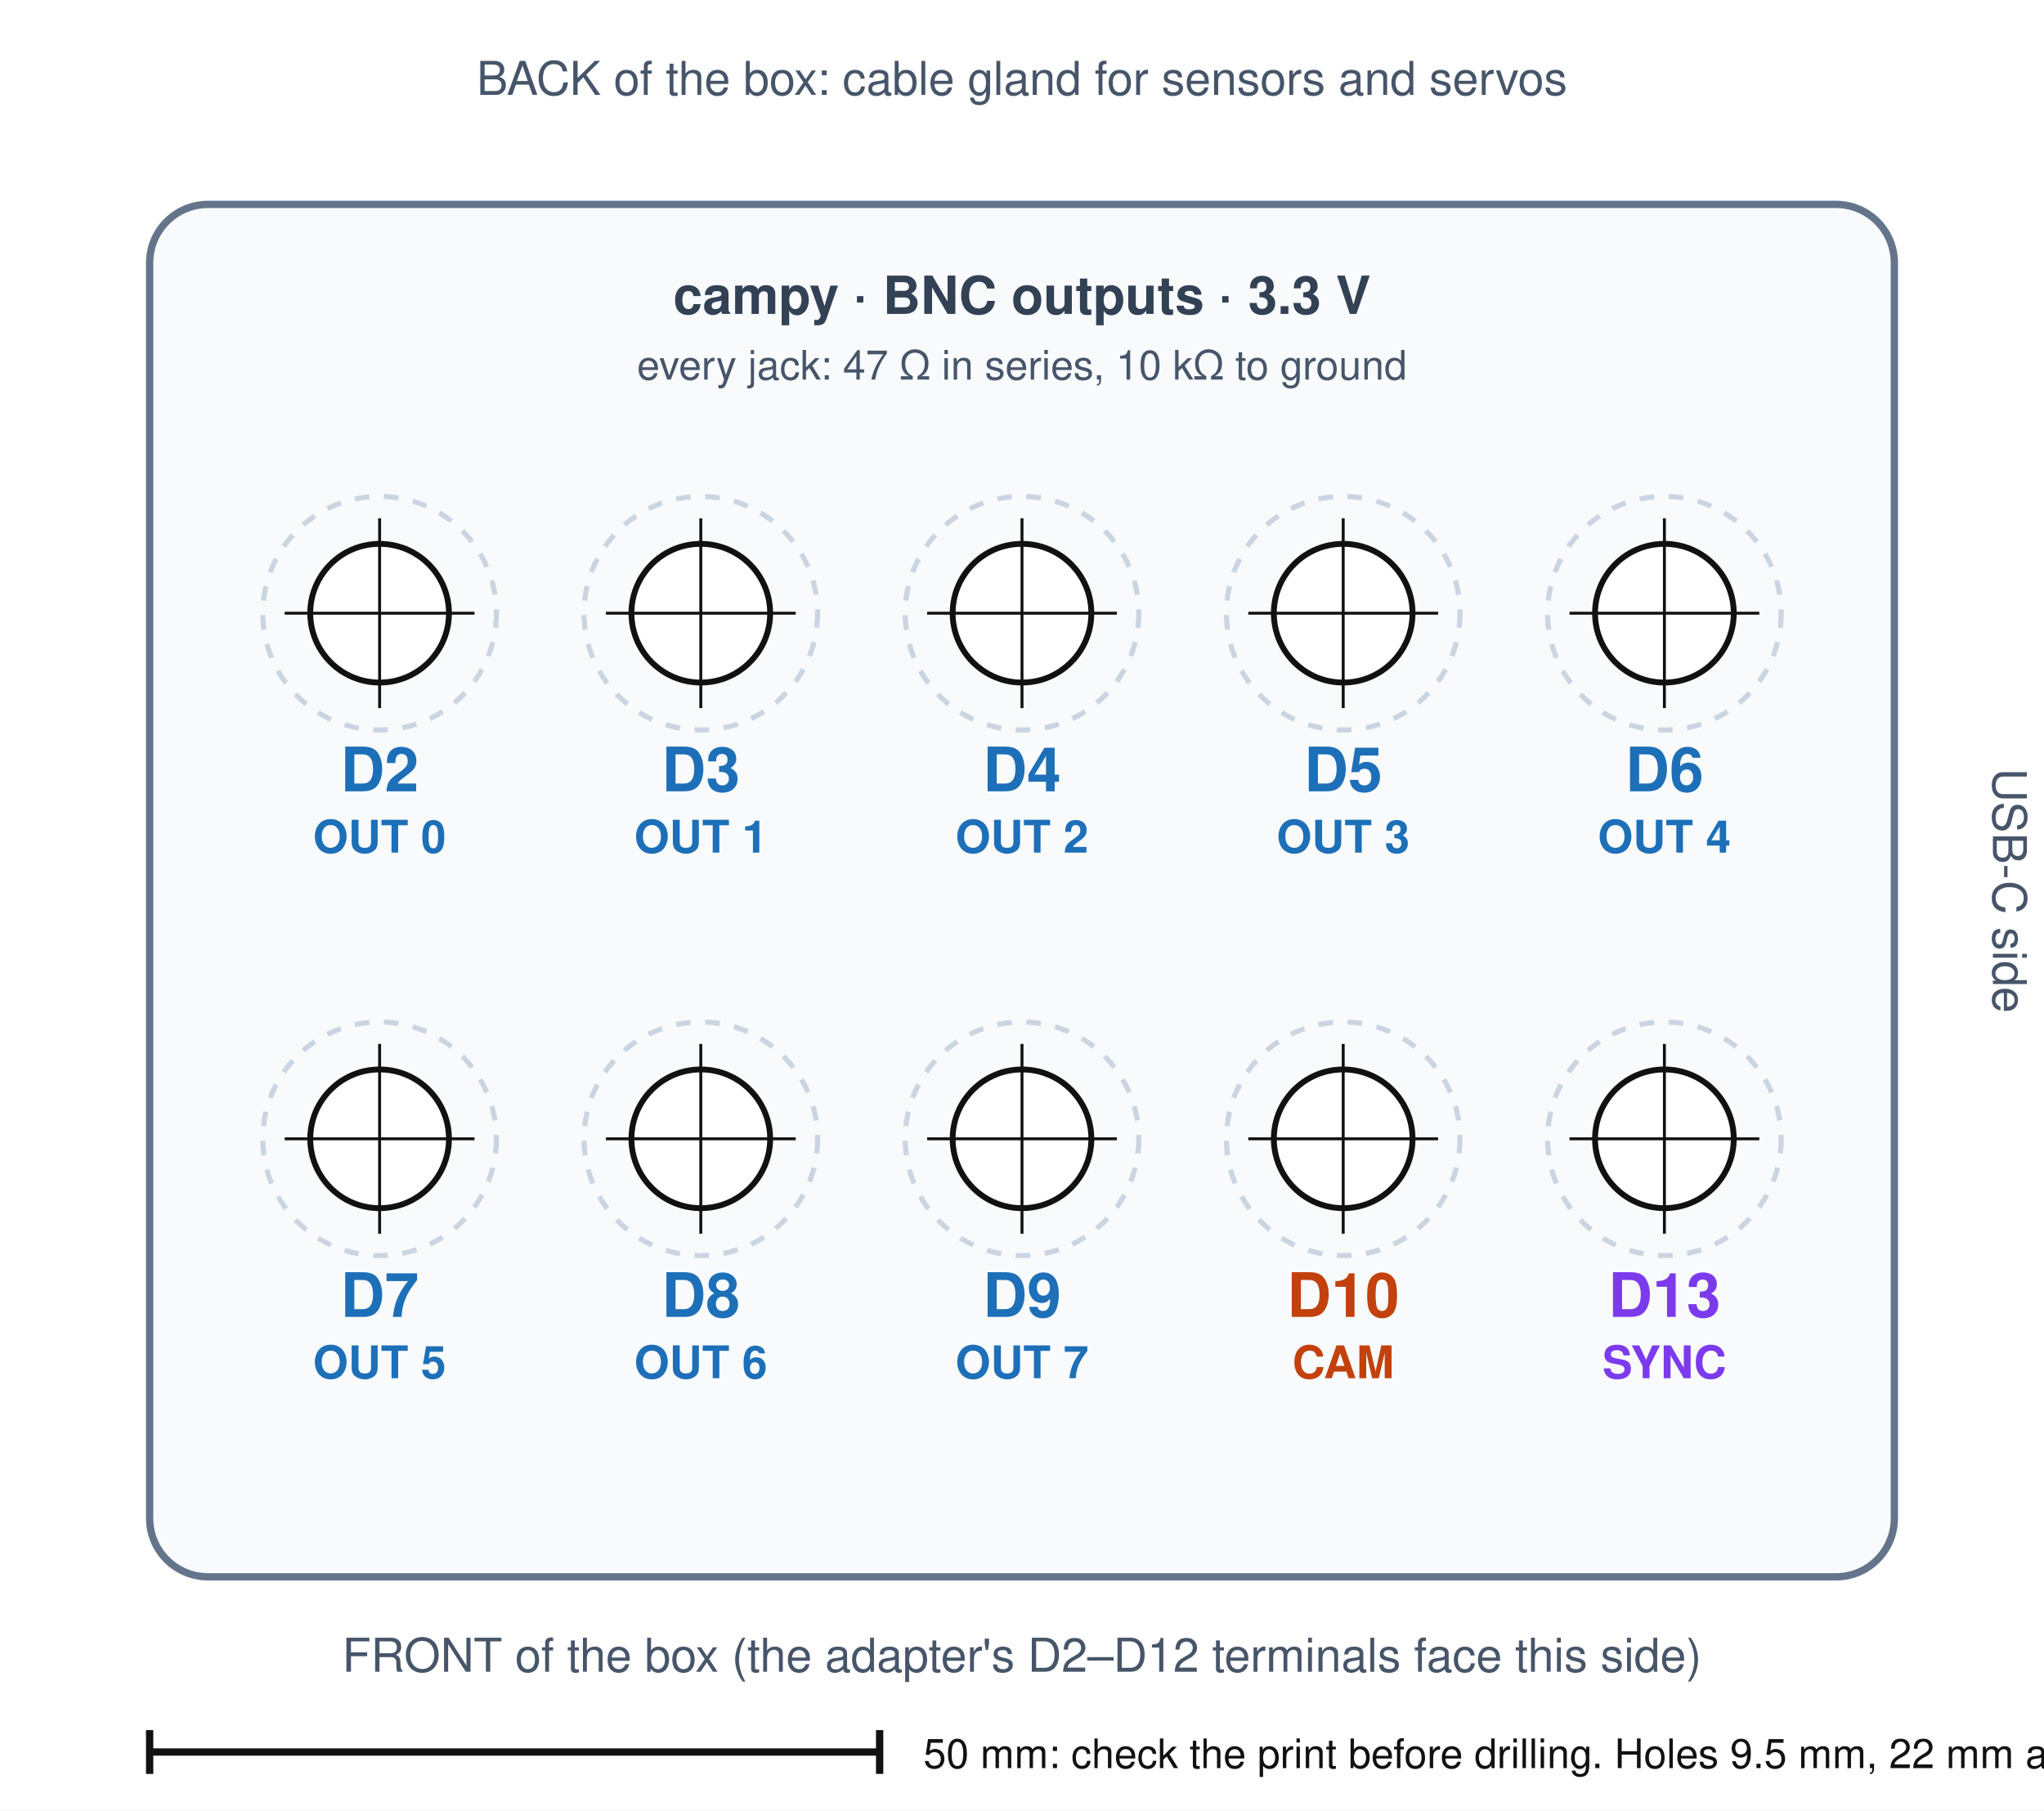
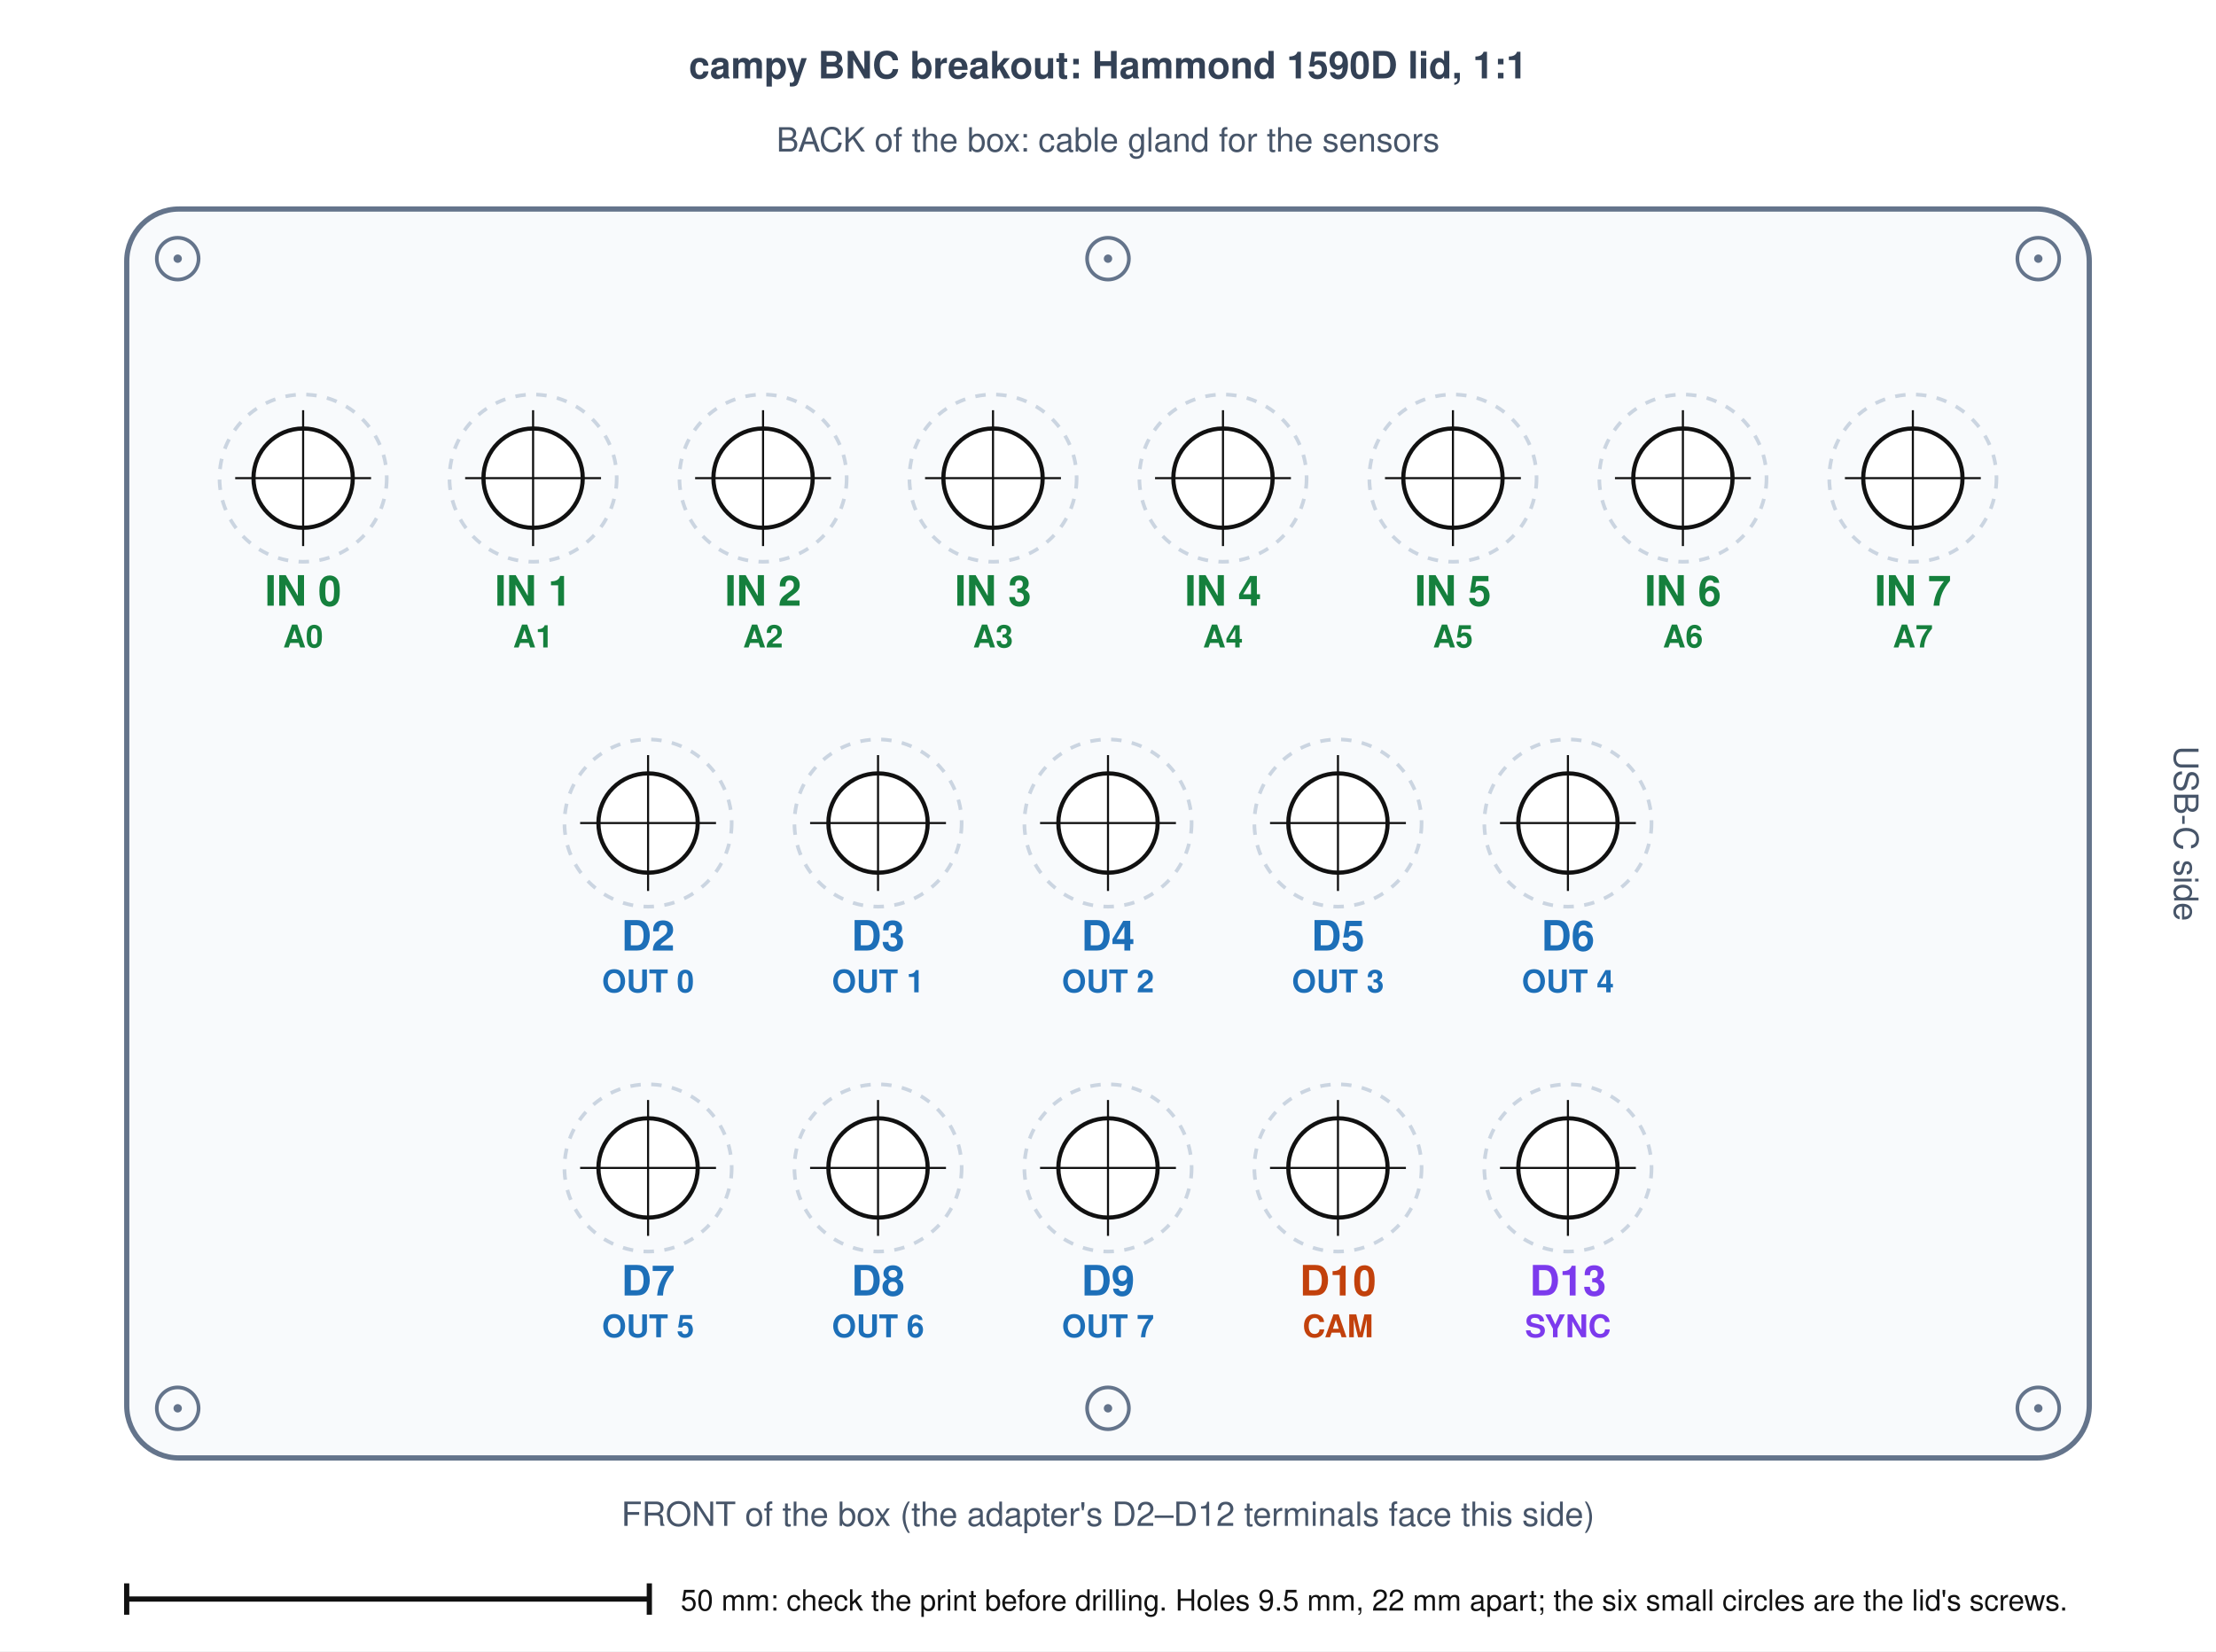
- <svg xmlns="http://www.w3.org/2000/svg" width="140mm" height="124mm" viewBox="0 0 140 124" font-family="Helvetica, Arial, sans-serif">
-   <rect width="140" height="124" fill="#ffffff" />
-   <text x="70.00" y="6.50" font-size="3.2" fill="#475569" text-anchor="middle" font-weight="normal">BACK of the box: cable gland for sensors and servos</text>
-   <rect x="10.25" y="14" width="119.5" height="94" rx="4" fill="#f8fafc" stroke="#64748b" stroke-width="0.5" />
-   <text x="70.00" y="21.50" font-size="3.6" fill="#334155" text-anchor="middle" font-weight="bold">campy · BNC outputs · 3.3 V</text>
-   <text x="70.00" y="26.00" font-size="2.8" fill="#475569" text-anchor="middle" font-weight="normal">every jack: 47 Ω in series, 10 kΩ to ground</text>
-   <circle cx="26.00" cy="42.00" r="8" fill="none" stroke="#cbd5e1" stroke-width="0.35" stroke-dasharray="1 1" />
-   <circle cx="26.00" cy="42.00" r="4.75" fill="#ffffff" stroke="#111" stroke-width="0.4" />
-   <line x1="19.50" y1="42.00" x2="32.50" y2="42.00" stroke="#111" stroke-width="0.2" />
-   <line x1="26.00" y1="35.50" x2="26.00" y2="48.50" stroke="#111" stroke-width="0.2" />
-   <text x="26.00" y="54.20" font-size="4.2" fill="#1d6fb8" text-anchor="middle" font-weight="bold">D2</text>
-   <text x="26.00" y="58.40" font-size="3.1" fill="#1d6fb8" text-anchor="middle" font-weight="bold">OUT 0</text>
-   <circle cx="48.00" cy="42.00" r="8" fill="none" stroke="#cbd5e1" stroke-width="0.35" stroke-dasharray="1 1" />
-   <circle cx="48.00" cy="42.00" r="4.75" fill="#ffffff" stroke="#111" stroke-width="0.4" />
-   <line x1="41.50" y1="42.00" x2="54.50" y2="42.00" stroke="#111" stroke-width="0.2" />
-   <line x1="48.00" y1="35.50" x2="48.00" y2="48.50" stroke="#111" stroke-width="0.2" />
-   <text x="48.00" y="54.20" font-size="4.2" fill="#1d6fb8" text-anchor="middle" font-weight="bold">D3</text>
-   <text x="48.00" y="58.40" font-size="3.1" fill="#1d6fb8" text-anchor="middle" font-weight="bold">OUT 1</text>
-   <circle cx="70.00" cy="42.00" r="8" fill="none" stroke="#cbd5e1" stroke-width="0.35" stroke-dasharray="1 1" />
-   <circle cx="70.00" cy="42.00" r="4.75" fill="#ffffff" stroke="#111" stroke-width="0.4" />
-   <line x1="63.50" y1="42.00" x2="76.50" y2="42.00" stroke="#111" stroke-width="0.2" />
-   <line x1="70.00" y1="35.50" x2="70.00" y2="48.50" stroke="#111" stroke-width="0.2" />
-   <text x="70.00" y="54.20" font-size="4.2" fill="#1d6fb8" text-anchor="middle" font-weight="bold">D4</text>
-   <text x="70.00" y="58.40" font-size="3.1" fill="#1d6fb8" text-anchor="middle" font-weight="bold">OUT 2</text>
-   <circle cx="92.00" cy="42.00" r="8" fill="none" stroke="#cbd5e1" stroke-width="0.35" stroke-dasharray="1 1" />
-   <circle cx="92.00" cy="42.00" r="4.75" fill="#ffffff" stroke="#111" stroke-width="0.4" />
-   <line x1="85.50" y1="42.00" x2="98.50" y2="42.00" stroke="#111" stroke-width="0.2" />
-   <line x1="92.00" y1="35.50" x2="92.00" y2="48.50" stroke="#111" stroke-width="0.2" />
-   <text x="92.00" y="54.20" font-size="4.2" fill="#1d6fb8" text-anchor="middle" font-weight="bold">D5</text>
-   <text x="92.00" y="58.40" font-size="3.1" fill="#1d6fb8" text-anchor="middle" font-weight="bold">OUT 3</text>
-   <circle cx="114.00" cy="42.00" r="8" fill="none" stroke="#cbd5e1" stroke-width="0.35" stroke-dasharray="1 1" />
-   <circle cx="114.00" cy="42.00" r="4.75" fill="#ffffff" stroke="#111" stroke-width="0.4" />
-   <line x1="107.50" y1="42.00" x2="120.50" y2="42.00" stroke="#111" stroke-width="0.2" />
-   <line x1="114.00" y1="35.50" x2="114.00" y2="48.50" stroke="#111" stroke-width="0.2" />
-   <text x="114.00" y="54.20" font-size="4.2" fill="#1d6fb8" text-anchor="middle" font-weight="bold">D6</text>
-   <text x="114.00" y="58.40" font-size="3.1" fill="#1d6fb8" text-anchor="middle" font-weight="bold">OUT 4</text>
-   <circle cx="26.00" cy="78.00" r="8" fill="none" stroke="#cbd5e1" stroke-width="0.35" stroke-dasharray="1 1" />
-   <circle cx="26.00" cy="78.00" r="4.75" fill="#ffffff" stroke="#111" stroke-width="0.4" />
-   <line x1="19.50" y1="78.00" x2="32.50" y2="78.00" stroke="#111" stroke-width="0.2" />
-   <line x1="26.00" y1="71.50" x2="26.00" y2="84.50" stroke="#111" stroke-width="0.2" />
-   <text x="26.00" y="90.20" font-size="4.2" fill="#1d6fb8" text-anchor="middle" font-weight="bold">D7</text>
-   <text x="26.00" y="94.40" font-size="3.1" fill="#1d6fb8" text-anchor="middle" font-weight="bold">OUT 5</text>
-   <circle cx="48.00" cy="78.00" r="8" fill="none" stroke="#cbd5e1" stroke-width="0.35" stroke-dasharray="1 1" />
-   <circle cx="48.00" cy="78.00" r="4.75" fill="#ffffff" stroke="#111" stroke-width="0.4" />
-   <line x1="41.50" y1="78.00" x2="54.50" y2="78.00" stroke="#111" stroke-width="0.2" />
-   <line x1="48.00" y1="71.50" x2="48.00" y2="84.50" stroke="#111" stroke-width="0.2" />
-   <text x="48.00" y="90.20" font-size="4.2" fill="#1d6fb8" text-anchor="middle" font-weight="bold">D8</text>
-   <text x="48.00" y="94.40" font-size="3.1" fill="#1d6fb8" text-anchor="middle" font-weight="bold">OUT 6</text>
-   <circle cx="70.00" cy="78.00" r="8" fill="none" stroke="#cbd5e1" stroke-width="0.35" stroke-dasharray="1 1" />
-   <circle cx="70.00" cy="78.00" r="4.75" fill="#ffffff" stroke="#111" stroke-width="0.4" />
-   <line x1="63.50" y1="78.00" x2="76.50" y2="78.00" stroke="#111" stroke-width="0.2" />
-   <line x1="70.00" y1="71.50" x2="70.00" y2="84.50" stroke="#111" stroke-width="0.2" />
-   <text x="70.00" y="90.20" font-size="4.2" fill="#1d6fb8" text-anchor="middle" font-weight="bold">D9</text>
-   <text x="70.00" y="94.40" font-size="3.1" fill="#1d6fb8" text-anchor="middle" font-weight="bold">OUT 7</text>
-   <circle cx="92.00" cy="78.00" r="8" fill="none" stroke="#cbd5e1" stroke-width="0.35" stroke-dasharray="1 1" />
-   <circle cx="92.00" cy="78.00" r="4.75" fill="#ffffff" stroke="#111" stroke-width="0.4" />
-   <line x1="85.50" y1="78.00" x2="98.50" y2="78.00" stroke="#111" stroke-width="0.2" />
-   <line x1="92.00" y1="71.50" x2="92.00" y2="84.50" stroke="#111" stroke-width="0.2" />
-   <text x="92.00" y="90.20" font-size="4.2" fill="#c2410c" text-anchor="middle" font-weight="bold">D10</text>
-   <text x="92.00" y="94.40" font-size="3.1" fill="#c2410c" text-anchor="middle" font-weight="bold">CAM</text>
-   <circle cx="114.00" cy="78.00" r="8" fill="none" stroke="#cbd5e1" stroke-width="0.35" stroke-dasharray="1 1" />
-   <circle cx="114.00" cy="78.00" r="4.75" fill="#ffffff" stroke="#111" stroke-width="0.4" />
-   <line x1="107.50" y1="78.00" x2="120.50" y2="78.00" stroke="#111" stroke-width="0.2" />
-   <line x1="114.00" y1="71.50" x2="114.00" y2="84.50" stroke="#111" stroke-width="0.2" />
-   <text x="114.00" y="90.20" font-size="4.2" fill="#7c3aed" text-anchor="middle" font-weight="bold">D13</text>
-   <text x="114.00" y="94.40" font-size="3.1" fill="#7c3aed" text-anchor="middle" font-weight="bold">SYNC</text>
-   <text x="70.00" y="114.50" font-size="3.2" fill="#475569" text-anchor="middle" font-weight="normal">FRONT of the box (the adapter's D2–D12 terminals face this side)</text>
-   <text x="136.5" y="61.00" font-size="3.2" fill="#475569" text-anchor="middle" transform="rotate(90 136.5 61.00)">USB-C side</text>
-   <line x1="10.25" y1="120" x2="60.25" y2="120" stroke="#111" stroke-width="0.5" />
-   <line x1="10.25" y1="118.5" x2="10.25" y2="121.5" stroke="#111" stroke-width="0.5" />
-   <line x1="60.25" y1="118.5" x2="60.25" y2="121.5" stroke="#111" stroke-width="0.5" />
-   <text x="63.25" y="121.10" font-size="2.8" fill="#111" text-anchor="start" font-weight="normal">50 mm: check the print before drilling. Holes 9.5 mm, 22 mm apart.</text>
+ <svg xmlns="http://www.w3.org/2000/svg" width="212.0mm" height="158.0mm" viewBox="0 0 212.0 158.0" font-family="Helvetica, Arial, sans-serif">
+   <rect width="212.0" height="158.0" fill="#ffffff" />
+   <text x="106.00" y="7.50" font-size="3.6" fill="#334155" text-anchor="middle" font-weight="bold">campy BNC breakout: Hammond 1590D lid, 1:1</text>
+   <text x="106.00" y="14.50" font-size="3.2" fill="#475569" text-anchor="middle" font-weight="normal">BACK of the box: cable gland for the sensors</text>
+   <rect x="12.125" y="20.0" width="187.75" height="119.5" rx="5.0" fill="#f8fafc" stroke="#64748b" stroke-width="0.5" />
+   <circle cx="17.00" cy="134.75" r="2" fill="none" stroke="#64748b" stroke-width="0.35" />
+   <circle cx="17.00" cy="134.75" r="0.4" fill="#64748b" />
+   <circle cx="17.00" cy="24.75" r="2" fill="none" stroke="#64748b" stroke-width="0.35" />
+   <circle cx="17.00" cy="24.75" r="0.4" fill="#64748b" />
+   <circle cx="106.00" cy="134.75" r="2" fill="none" stroke="#64748b" stroke-width="0.35" />
+   <circle cx="106.00" cy="134.75" r="0.4" fill="#64748b" />
+   <circle cx="106.00" cy="24.75" r="2" fill="none" stroke="#64748b" stroke-width="0.35" />
+   <circle cx="106.00" cy="24.75" r="0.4" fill="#64748b" />
+   <circle cx="195.00" cy="134.75" r="2" fill="none" stroke="#64748b" stroke-width="0.35" />
+   <circle cx="195.00" cy="134.75" r="0.4" fill="#64748b" />
+   <circle cx="195.00" cy="24.75" r="2" fill="none" stroke="#64748b" stroke-width="0.35" />
+   <circle cx="195.00" cy="24.75" r="0.4" fill="#64748b" />
+   <circle cx="29.00" cy="45.75" r="8" fill="none" stroke="#cbd5e1" stroke-width="0.35" stroke-dasharray="1 1" />
+   <circle cx="29.00" cy="45.75" r="4.75" fill="#ffffff" stroke="#111" stroke-width="0.4" />
+   <line x1="22.50" y1="45.75" x2="35.50" y2="45.75" stroke="#111" stroke-width="0.2" />
+   <line x1="29.00" y1="39.25" x2="29.00" y2="52.25" stroke="#111" stroke-width="0.2" />
+   <text x="29.00" y="57.95" font-size="4.0" fill="#15803d" text-anchor="middle" font-weight="bold">IN 0</text>
+   <text x="29.00" y="61.95" font-size="3.0" fill="#15803d" text-anchor="middle" font-weight="bold">A0</text>
+   <circle cx="51.00" cy="45.75" r="8" fill="none" stroke="#cbd5e1" stroke-width="0.35" stroke-dasharray="1 1" />
+   <circle cx="51.00" cy="45.75" r="4.75" fill="#ffffff" stroke="#111" stroke-width="0.4" />
+   <line x1="44.50" y1="45.75" x2="57.50" y2="45.75" stroke="#111" stroke-width="0.2" />
+   <line x1="51.00" y1="39.25" x2="51.00" y2="52.25" stroke="#111" stroke-width="0.2" />
+   <text x="51.00" y="57.95" font-size="4.0" fill="#15803d" text-anchor="middle" font-weight="bold">IN 1</text>
+   <text x="51.00" y="61.95" font-size="3.0" fill="#15803d" text-anchor="middle" font-weight="bold">A1</text>
+   <circle cx="73.00" cy="45.75" r="8" fill="none" stroke="#cbd5e1" stroke-width="0.35" stroke-dasharray="1 1" />
+   <circle cx="73.00" cy="45.75" r="4.75" fill="#ffffff" stroke="#111" stroke-width="0.4" />
+   <line x1="66.50" y1="45.75" x2="79.50" y2="45.75" stroke="#111" stroke-width="0.2" />
+   <line x1="73.00" y1="39.25" x2="73.00" y2="52.25" stroke="#111" stroke-width="0.2" />
+   <text x="73.00" y="57.95" font-size="4.0" fill="#15803d" text-anchor="middle" font-weight="bold">IN 2</text>
+   <text x="73.00" y="61.95" font-size="3.0" fill="#15803d" text-anchor="middle" font-weight="bold">A2</text>
+   <circle cx="95.00" cy="45.75" r="8" fill="none" stroke="#cbd5e1" stroke-width="0.35" stroke-dasharray="1 1" />
+   <circle cx="95.00" cy="45.75" r="4.75" fill="#ffffff" stroke="#111" stroke-width="0.4" />
+   <line x1="88.50" y1="45.75" x2="101.50" y2="45.75" stroke="#111" stroke-width="0.2" />
+   <line x1="95.00" y1="39.25" x2="95.00" y2="52.25" stroke="#111" stroke-width="0.2" />
+   <text x="95.00" y="57.95" font-size="4.0" fill="#15803d" text-anchor="middle" font-weight="bold">IN 3</text>
+   <text x="95.00" y="61.95" font-size="3.0" fill="#15803d" text-anchor="middle" font-weight="bold">A3</text>
+   <circle cx="117.00" cy="45.75" r="8" fill="none" stroke="#cbd5e1" stroke-width="0.35" stroke-dasharray="1 1" />
+   <circle cx="117.00" cy="45.75" r="4.75" fill="#ffffff" stroke="#111" stroke-width="0.4" />
+   <line x1="110.50" y1="45.75" x2="123.50" y2="45.75" stroke="#111" stroke-width="0.2" />
+   <line x1="117.00" y1="39.25" x2="117.00" y2="52.25" stroke="#111" stroke-width="0.2" />
+   <text x="117.00" y="57.95" font-size="4.0" fill="#15803d" text-anchor="middle" font-weight="bold">IN 4</text>
+   <text x="117.00" y="61.95" font-size="3.0" fill="#15803d" text-anchor="middle" font-weight="bold">A4</text>
+   <circle cx="139.00" cy="45.75" r="8" fill="none" stroke="#cbd5e1" stroke-width="0.35" stroke-dasharray="1 1" />
+   <circle cx="139.00" cy="45.75" r="4.75" fill="#ffffff" stroke="#111" stroke-width="0.4" />
+   <line x1="132.50" y1="45.75" x2="145.50" y2="45.75" stroke="#111" stroke-width="0.2" />
+   <line x1="139.00" y1="39.25" x2="139.00" y2="52.25" stroke="#111" stroke-width="0.2" />
+   <text x="139.00" y="57.95" font-size="4.0" fill="#15803d" text-anchor="middle" font-weight="bold">IN 5</text>
+   <text x="139.00" y="61.95" font-size="3.0" fill="#15803d" text-anchor="middle" font-weight="bold">A5</text>
+   <circle cx="161.00" cy="45.75" r="8" fill="none" stroke="#cbd5e1" stroke-width="0.35" stroke-dasharray="1 1" />
+   <circle cx="161.00" cy="45.75" r="4.75" fill="#ffffff" stroke="#111" stroke-width="0.4" />
+   <line x1="154.50" y1="45.75" x2="167.50" y2="45.75" stroke="#111" stroke-width="0.2" />
+   <line x1="161.00" y1="39.25" x2="161.00" y2="52.25" stroke="#111" stroke-width="0.2" />
+   <text x="161.00" y="57.95" font-size="4.0" fill="#15803d" text-anchor="middle" font-weight="bold">IN 6</text>
+   <text x="161.00" y="61.95" font-size="3.0" fill="#15803d" text-anchor="middle" font-weight="bold">A6</text>
+   <circle cx="183.00" cy="45.75" r="8" fill="none" stroke="#cbd5e1" stroke-width="0.35" stroke-dasharray="1 1" />
+   <circle cx="183.00" cy="45.75" r="4.75" fill="#ffffff" stroke="#111" stroke-width="0.4" />
+   <line x1="176.50" y1="45.75" x2="189.50" y2="45.75" stroke="#111" stroke-width="0.2" />
+   <line x1="183.00" y1="39.25" x2="183.00" y2="52.25" stroke="#111" stroke-width="0.2" />
+   <text x="183.00" y="57.95" font-size="4.0" fill="#15803d" text-anchor="middle" font-weight="bold">IN 7</text>
+   <text x="183.00" y="61.95" font-size="3.0" fill="#15803d" text-anchor="middle" font-weight="bold">A7</text>
+   <circle cx="62.00" cy="78.75" r="8" fill="none" stroke="#cbd5e1" stroke-width="0.35" stroke-dasharray="1 1" />
+   <circle cx="62.00" cy="78.75" r="4.75" fill="#ffffff" stroke="#111" stroke-width="0.4" />
+   <line x1="55.50" y1="78.75" x2="68.50" y2="78.75" stroke="#111" stroke-width="0.2" />
+   <line x1="62.00" y1="72.25" x2="62.00" y2="85.25" stroke="#111" stroke-width="0.2" />
+   <text x="62.00" y="90.95" font-size="4.0" fill="#1d6fb8" text-anchor="middle" font-weight="bold">D2</text>
+   <text x="62.00" y="94.95" font-size="3.0" fill="#1d6fb8" text-anchor="middle" font-weight="bold">OUT 0</text>
+   <circle cx="84.00" cy="78.75" r="8" fill="none" stroke="#cbd5e1" stroke-width="0.35" stroke-dasharray="1 1" />
+   <circle cx="84.00" cy="78.75" r="4.75" fill="#ffffff" stroke="#111" stroke-width="0.4" />
+   <line x1="77.50" y1="78.75" x2="90.50" y2="78.75" stroke="#111" stroke-width="0.2" />
+   <line x1="84.00" y1="72.25" x2="84.00" y2="85.25" stroke="#111" stroke-width="0.2" />
+   <text x="84.00" y="90.95" font-size="4.0" fill="#1d6fb8" text-anchor="middle" font-weight="bold">D3</text>
+   <text x="84.00" y="94.95" font-size="3.0" fill="#1d6fb8" text-anchor="middle" font-weight="bold">OUT 1</text>
+   <circle cx="106.00" cy="78.75" r="8" fill="none" stroke="#cbd5e1" stroke-width="0.35" stroke-dasharray="1 1" />
+   <circle cx="106.00" cy="78.75" r="4.75" fill="#ffffff" stroke="#111" stroke-width="0.4" />
+   <line x1="99.50" y1="78.75" x2="112.50" y2="78.75" stroke="#111" stroke-width="0.2" />
+   <line x1="106.00" y1="72.25" x2="106.00" y2="85.25" stroke="#111" stroke-width="0.2" />
+   <text x="106.00" y="90.95" font-size="4.0" fill="#1d6fb8" text-anchor="middle" font-weight="bold">D4</text>
+   <text x="106.00" y="94.95" font-size="3.0" fill="#1d6fb8" text-anchor="middle" font-weight="bold">OUT 2</text>
+   <circle cx="128.00" cy="78.75" r="8" fill="none" stroke="#cbd5e1" stroke-width="0.35" stroke-dasharray="1 1" />
+   <circle cx="128.00" cy="78.75" r="4.75" fill="#ffffff" stroke="#111" stroke-width="0.4" />
+   <line x1="121.50" y1="78.75" x2="134.50" y2="78.75" stroke="#111" stroke-width="0.2" />
+   <line x1="128.00" y1="72.25" x2="128.00" y2="85.25" stroke="#111" stroke-width="0.2" />
+   <text x="128.00" y="90.95" font-size="4.0" fill="#1d6fb8" text-anchor="middle" font-weight="bold">D5</text>
+   <text x="128.00" y="94.95" font-size="3.0" fill="#1d6fb8" text-anchor="middle" font-weight="bold">OUT 3</text>
+   <circle cx="150.00" cy="78.75" r="8" fill="none" stroke="#cbd5e1" stroke-width="0.35" stroke-dasharray="1 1" />
+   <circle cx="150.00" cy="78.75" r="4.75" fill="#ffffff" stroke="#111" stroke-width="0.4" />
+   <line x1="143.50" y1="78.75" x2="156.50" y2="78.75" stroke="#111" stroke-width="0.2" />
+   <line x1="150.00" y1="72.25" x2="150.00" y2="85.25" stroke="#111" stroke-width="0.2" />
+   <text x="150.00" y="90.95" font-size="4.0" fill="#1d6fb8" text-anchor="middle" font-weight="bold">D6</text>
+   <text x="150.00" y="94.95" font-size="3.0" fill="#1d6fb8" text-anchor="middle" font-weight="bold">OUT 4</text>
+   <circle cx="62.00" cy="111.75" r="8" fill="none" stroke="#cbd5e1" stroke-width="0.35" stroke-dasharray="1 1" />
+   <circle cx="62.00" cy="111.75" r="4.75" fill="#ffffff" stroke="#111" stroke-width="0.4" />
+   <line x1="55.50" y1="111.75" x2="68.50" y2="111.75" stroke="#111" stroke-width="0.2" />
+   <line x1="62.00" y1="105.25" x2="62.00" y2="118.25" stroke="#111" stroke-width="0.2" />
+   <text x="62.00" y="123.95" font-size="4.0" fill="#1d6fb8" text-anchor="middle" font-weight="bold">D7</text>
+   <text x="62.00" y="127.95" font-size="3.0" fill="#1d6fb8" text-anchor="middle" font-weight="bold">OUT 5</text>
+   <circle cx="84.00" cy="111.75" r="8" fill="none" stroke="#cbd5e1" stroke-width="0.35" stroke-dasharray="1 1" />
+   <circle cx="84.00" cy="111.75" r="4.75" fill="#ffffff" stroke="#111" stroke-width="0.4" />
+   <line x1="77.50" y1="111.75" x2="90.50" y2="111.75" stroke="#111" stroke-width="0.2" />
+   <line x1="84.00" y1="105.25" x2="84.00" y2="118.25" stroke="#111" stroke-width="0.2" />
+   <text x="84.00" y="123.95" font-size="4.0" fill="#1d6fb8" text-anchor="middle" font-weight="bold">D8</text>
+   <text x="84.00" y="127.95" font-size="3.0" fill="#1d6fb8" text-anchor="middle" font-weight="bold">OUT 6</text>
+   <circle cx="106.00" cy="111.75" r="8" fill="none" stroke="#cbd5e1" stroke-width="0.35" stroke-dasharray="1 1" />
+   <circle cx="106.00" cy="111.75" r="4.75" fill="#ffffff" stroke="#111" stroke-width="0.4" />
+   <line x1="99.50" y1="111.75" x2="112.50" y2="111.75" stroke="#111" stroke-width="0.2" />
+   <line x1="106.00" y1="105.25" x2="106.00" y2="118.25" stroke="#111" stroke-width="0.2" />
+   <text x="106.00" y="123.95" font-size="4.0" fill="#1d6fb8" text-anchor="middle" font-weight="bold">D9</text>
+   <text x="106.00" y="127.95" font-size="3.0" fill="#1d6fb8" text-anchor="middle" font-weight="bold">OUT 7</text>
+   <circle cx="128.00" cy="111.75" r="8" fill="none" stroke="#cbd5e1" stroke-width="0.35" stroke-dasharray="1 1" />
+   <circle cx="128.00" cy="111.75" r="4.75" fill="#ffffff" stroke="#111" stroke-width="0.4" />
+   <line x1="121.50" y1="111.75" x2="134.50" y2="111.75" stroke="#111" stroke-width="0.2" />
+   <line x1="128.00" y1="105.25" x2="128.00" y2="118.25" stroke="#111" stroke-width="0.2" />
+   <text x="128.00" y="123.95" font-size="4.0" fill="#c2410c" text-anchor="middle" font-weight="bold">D10</text>
+   <text x="128.00" y="127.95" font-size="3.0" fill="#c2410c" text-anchor="middle" font-weight="bold">CAM</text>
+   <circle cx="150.00" cy="111.75" r="8" fill="none" stroke="#cbd5e1" stroke-width="0.35" stroke-dasharray="1 1" />
+   <circle cx="150.00" cy="111.75" r="4.75" fill="#ffffff" stroke="#111" stroke-width="0.4" />
+   <line x1="143.50" y1="111.75" x2="156.50" y2="111.75" stroke="#111" stroke-width="0.2" />
+   <line x1="150.00" y1="105.25" x2="150.00" y2="118.25" stroke="#111" stroke-width="0.2" />
+   <text x="150.00" y="123.95" font-size="4.0" fill="#7c3aed" text-anchor="middle" font-weight="bold">D13</text>
+   <text x="150.00" y="127.95" font-size="3.0" fill="#7c3aed" text-anchor="middle" font-weight="bold">SYNC</text>
+   <text x="106.00" y="146.00" font-size="3.2" fill="#475569" text-anchor="middle" font-weight="normal">FRONT of the box (the adapter's D2–D12 terminals face this side)</text>
+   <text x="208.00" y="79.75" font-size="3.2" fill="#475569" text-anchor="middle" transform="rotate(90 208.00 79.75)">USB-C side</text>
+   <line x1="12.12" y1="153.0" x2="62.12" y2="153.0" stroke="#111" stroke-width="0.5" />
+   <line x1="12.12" y1="151.5" x2="12.12" y2="154.5" stroke="#111" stroke-width="0.5" />
+   <line x1="62.12" y1="151.5" x2="62.12" y2="154.5" stroke="#111" stroke-width="0.5" />
+   <text x="65.12" y="154.10" font-size="2.8" fill="#111" text-anchor="start" font-weight="normal">50 mm: check the print before drilling. Holes 9.5 mm, 22 mm apart; the six small circles are the lid's screws.</text>
</svg>
